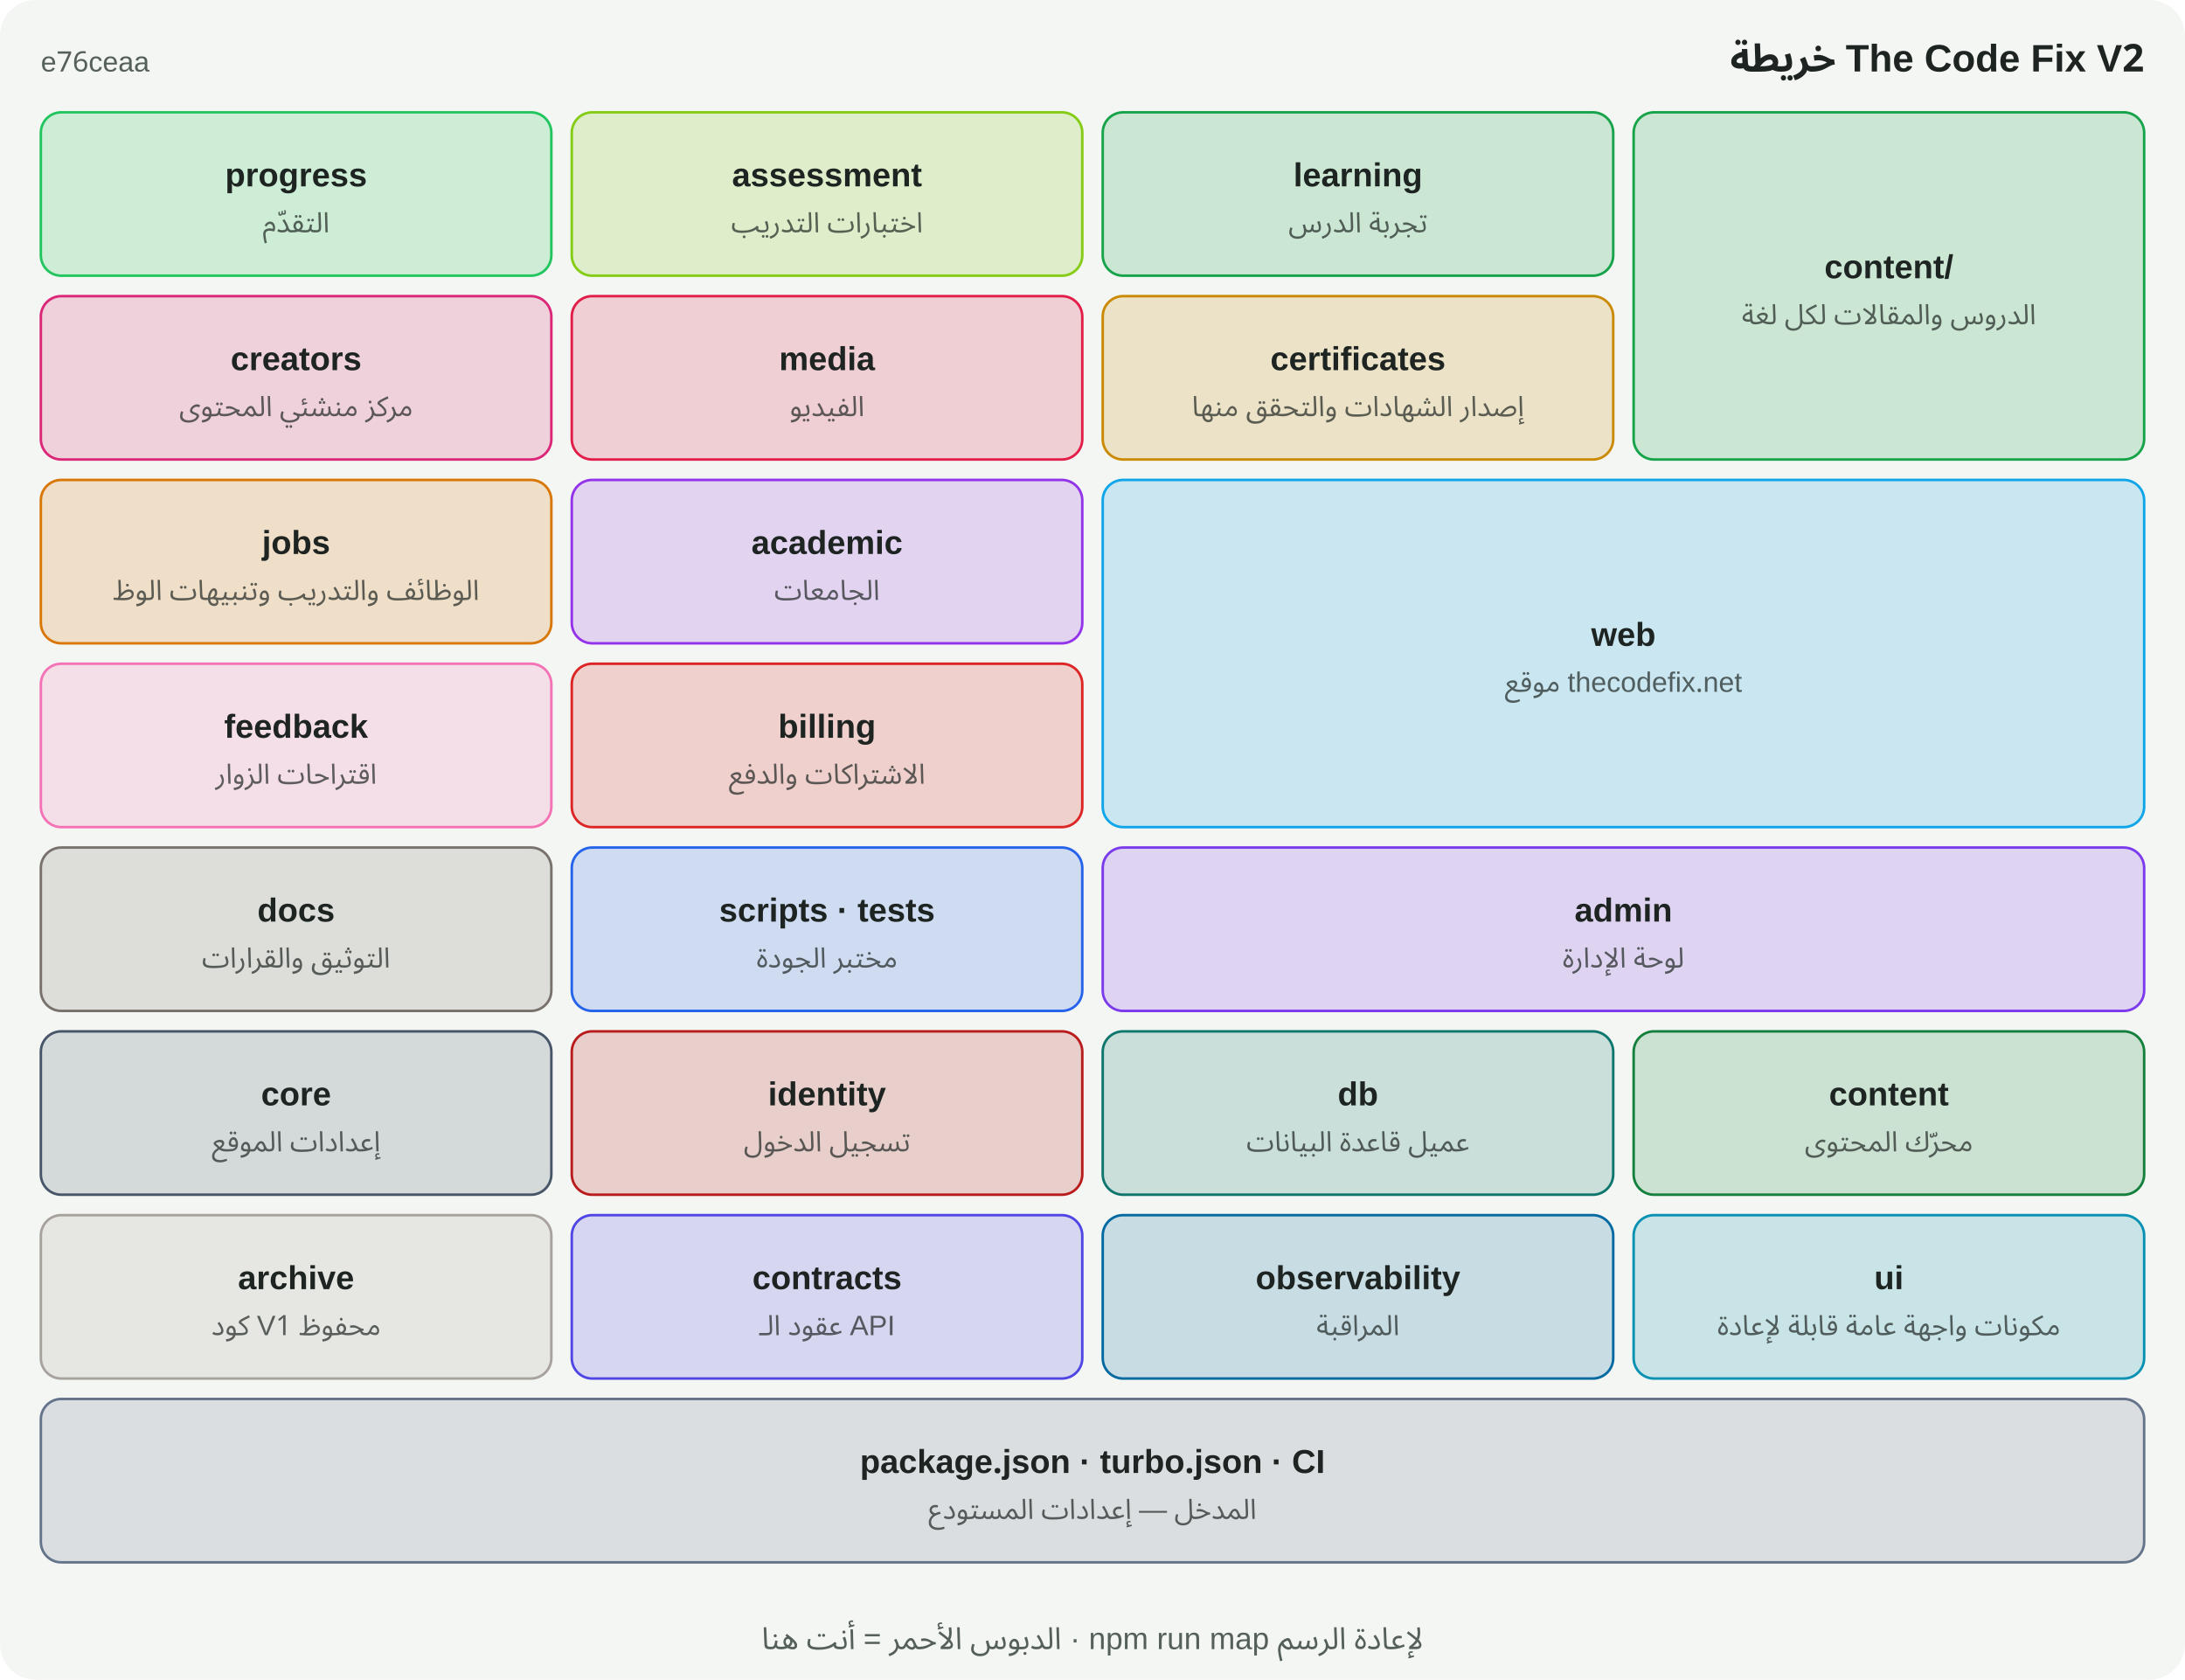
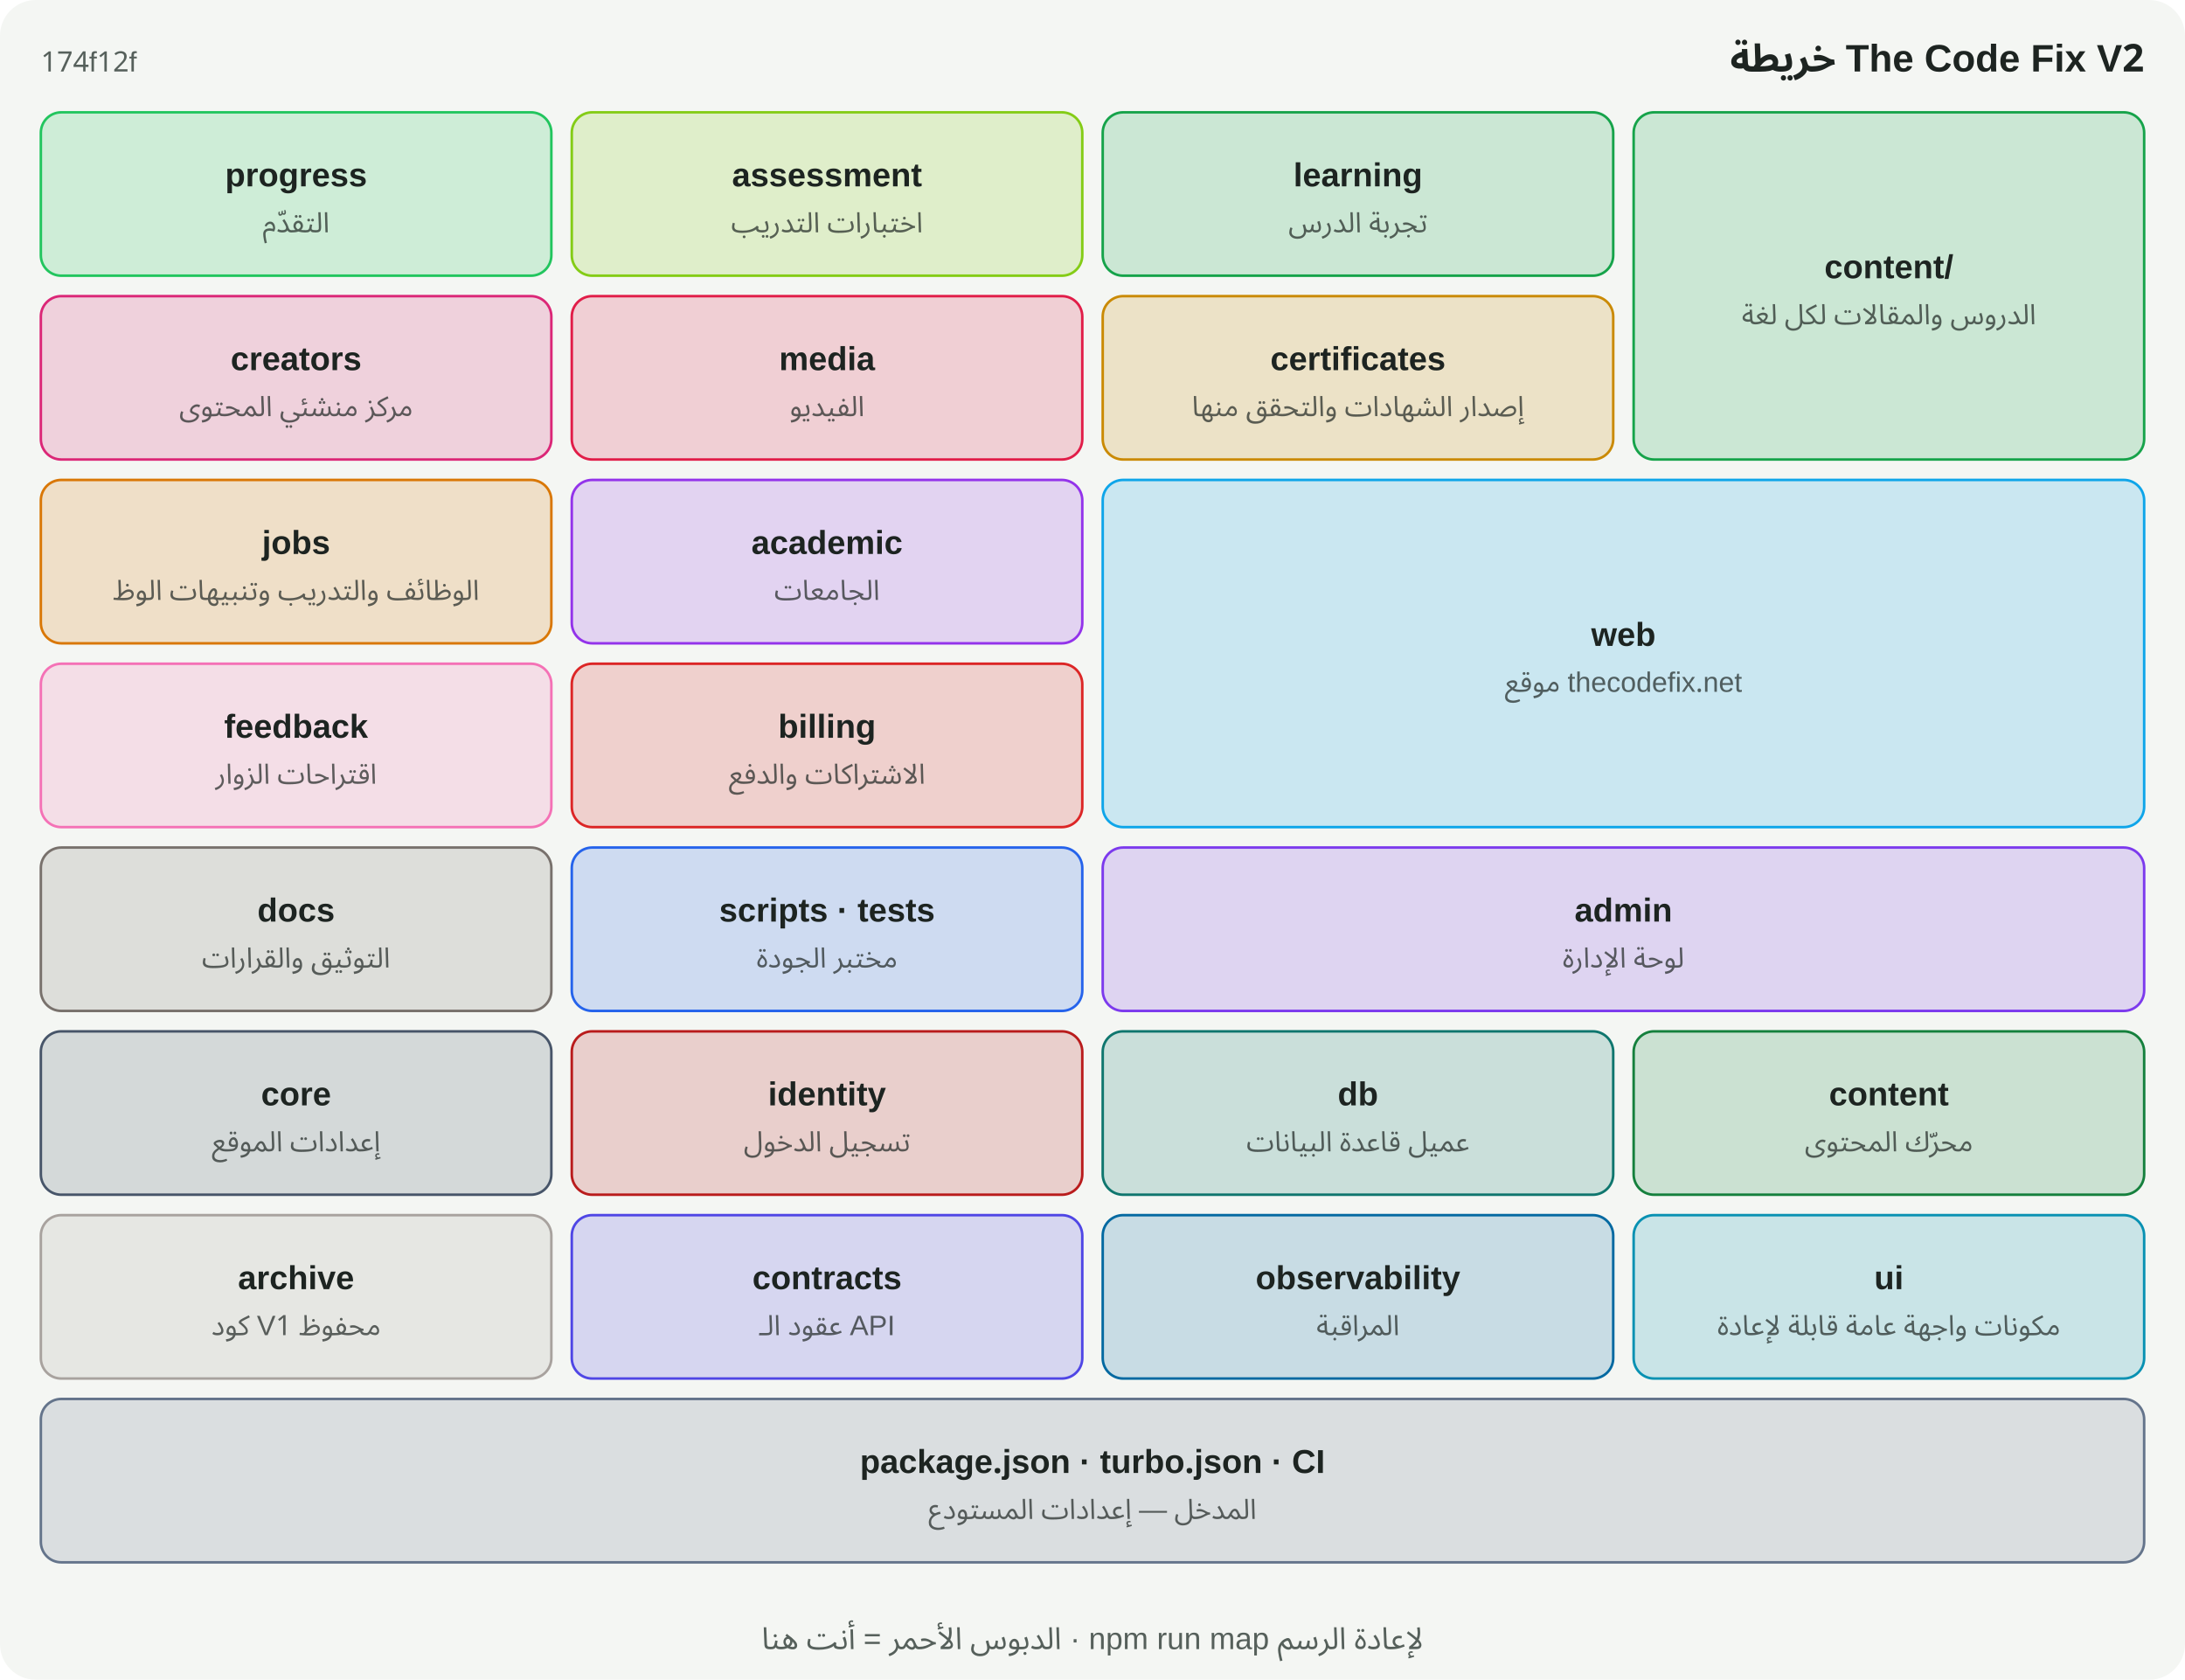
<svg xmlns="http://www.w3.org/2000/svg" viewBox="0 0 856 658" width="856" height="658" font-family="'Segoe UI', Tahoma, 'Noto Sans Arabic', Arial, sans-serif" role="img" aria-label="خريطة مشروع The Code Fix — ">
  <rect width="856" height="658" rx="14" fill="#f4f6f3" />
  <text x="840" y="28" text-anchor="end" font-size="15" font-weight="700" fill="#1d2421">خريطة The Code Fix V2</text>
-   <text x="16" y="28" font-size="11" fill="#56605b">e76ceaa</text>
+   <text x="16" y="28" font-size="11" fill="#56605b">174f12f</text>
  <g>
    <rect x="640" y="44" width="200" height="136" rx="8" fill="#16a34a" fill-opacity="0.18" stroke="#16a34a" stroke-width="1" />
    <text x="740" y="109" text-anchor="middle" font-size="13" font-weight="600" fill="#1d2421">content/</text>
    <text x="740" y="127" text-anchor="middle" font-size="11" fill="#1d2421" fill-opacity="0.7">الدروس والمقالات لكل لغة</text>
  </g>
  <g>
    <rect x="432" y="44" width="200" height="64" rx="8" fill="#16a34a" fill-opacity="0.18" stroke="#16a34a" stroke-width="1" />
    <text x="532" y="73" text-anchor="middle" font-size="13" font-weight="600" fill="#1d2421">learning</text>
    <text x="532" y="91" text-anchor="middle" font-size="11" fill="#1d2421" fill-opacity="0.7">تجربة الدرس</text>
  </g>
  <g>
    <rect x="224" y="44" width="200" height="64" rx="8" fill="#84cc16" fill-opacity="0.18" stroke="#84cc16" stroke-width="1" />
    <text x="324" y="73" text-anchor="middle" font-size="13" font-weight="600" fill="#1d2421">assessment</text>
    <text x="324" y="91" text-anchor="middle" font-size="11" fill="#1d2421" fill-opacity="0.7">اختبارات التدريب</text>
  </g>
  <g>
    <rect x="16" y="44" width="200" height="64" rx="8" fill="#22c55e" fill-opacity="0.18" stroke="#22c55e" stroke-width="1" />
    <text x="116" y="73" text-anchor="middle" font-size="13" font-weight="600" fill="#1d2421">progress</text>
    <text x="116" y="91" text-anchor="middle" font-size="11" fill="#1d2421" fill-opacity="0.7">التقدّم</text>
  </g>
  <g>
    <rect x="432" y="116" width="200" height="64" rx="8" fill="#ca8a04" fill-opacity="0.18" stroke="#ca8a04" stroke-width="1" />
    <text x="532" y="145" text-anchor="middle" font-size="13" font-weight="600" fill="#1d2421">certificates</text>
    <text x="532" y="163" text-anchor="middle" font-size="11" fill="#1d2421" fill-opacity="0.7">إصدار الشهادات والتحقق منها</text>
  </g>
  <g>
    <rect x="224" y="116" width="200" height="64" rx="8" fill="#e11d48" fill-opacity="0.18" stroke="#e11d48" stroke-width="1" />
    <text x="324" y="145" text-anchor="middle" font-size="13" font-weight="600" fill="#1d2421">media</text>
    <text x="324" y="163" text-anchor="middle" font-size="11" fill="#1d2421" fill-opacity="0.7">الفيديو</text>
  </g>
  <g>
    <rect x="16" y="116" width="200" height="64" rx="8" fill="#db2777" fill-opacity="0.18" stroke="#db2777" stroke-width="1" />
    <text x="116" y="145" text-anchor="middle" font-size="13" font-weight="600" fill="#1d2421">creators</text>
    <text x="116" y="163" text-anchor="middle" font-size="11" fill="#1d2421" fill-opacity="0.7">مركز منشئي المحتوى</text>
  </g>
  <g>
    <rect x="432" y="188" width="408" height="136" rx="8" fill="#0ea5e9" fill-opacity="0.18" stroke="#0ea5e9" stroke-width="1" />
    <text x="636" y="253" text-anchor="middle" font-size="13" font-weight="600" fill="#1d2421">web</text>
    <text x="636" y="271" text-anchor="middle" font-size="11" fill="#1d2421" fill-opacity="0.7">موقع thecodefix.net</text>
  </g>
  <g>
    <rect x="224" y="188" width="200" height="64" rx="8" fill="#9333ea" fill-opacity="0.18" stroke="#9333ea" stroke-width="1" />
    <text x="324" y="217" text-anchor="middle" font-size="13" font-weight="600" fill="#1d2421">academic</text>
    <text x="324" y="235" text-anchor="middle" font-size="11" fill="#1d2421" fill-opacity="0.7">الجامعات</text>
  </g>
  <g>
    <rect x="16" y="188" width="200" height="64" rx="8" fill="#d97706" fill-opacity="0.18" stroke="#d97706" stroke-width="1" />
    <text x="116" y="217" text-anchor="middle" font-size="13" font-weight="600" fill="#1d2421">jobs</text>
    <text x="116" y="235" text-anchor="middle" font-size="11" fill="#1d2421" fill-opacity="0.7">الوظائف والتدريب وتنبيهات الوظ</text>
  </g>
  <g>
    <rect x="224" y="260" width="200" height="64" rx="8" fill="#dc2626" fill-opacity="0.18" stroke="#dc2626" stroke-width="1" />
    <text x="324" y="289" text-anchor="middle" font-size="13" font-weight="600" fill="#1d2421">billing</text>
    <text x="324" y="307" text-anchor="middle" font-size="11" fill="#1d2421" fill-opacity="0.7">الاشتراكات والدفع</text>
  </g>
  <g>
    <rect x="16" y="260" width="200" height="64" rx="8" fill="#f472b6" fill-opacity="0.18" stroke="#f472b6" stroke-width="1" />
    <text x="116" y="289" text-anchor="middle" font-size="13" font-weight="600" fill="#1d2421">feedback</text>
    <text x="116" y="307" text-anchor="middle" font-size="11" fill="#1d2421" fill-opacity="0.7">اقتراحات الزوار</text>
  </g>
  <g>
    <rect x="432" y="332" width="408" height="64" rx="8" fill="#7c3aed" fill-opacity="0.18" stroke="#7c3aed" stroke-width="1" />
    <text x="636" y="361" text-anchor="middle" font-size="13" font-weight="600" fill="#1d2421">admin</text>
    <text x="636" y="379" text-anchor="middle" font-size="11" fill="#1d2421" fill-opacity="0.7">لوحة الإدارة</text>
  </g>
  <g>
    <rect x="224" y="332" width="200" height="64" rx="8" fill="#2563eb" fill-opacity="0.18" stroke="#2563eb" stroke-width="1" />
    <text x="324" y="361" text-anchor="middle" font-size="13" font-weight="600" fill="#1d2421">scripts · tests</text>
    <text x="324" y="379" text-anchor="middle" font-size="11" fill="#1d2421" fill-opacity="0.7">مختبر الجودة</text>
  </g>
  <g>
    <rect x="16" y="332" width="200" height="64" rx="8" fill="#78716c" fill-opacity="0.18" stroke="#78716c" stroke-width="1" />
    <text x="116" y="361" text-anchor="middle" font-size="13" font-weight="600" fill="#1d2421">docs</text>
    <text x="116" y="379" text-anchor="middle" font-size="11" fill="#1d2421" fill-opacity="0.7">التوثيق والقرارات</text>
  </g>
  <g>
    <rect x="640" y="404" width="200" height="64" rx="8" fill="#15803d" fill-opacity="0.18" stroke="#15803d" stroke-width="1" />
    <text x="740" y="433" text-anchor="middle" font-size="13" font-weight="600" fill="#1d2421">content</text>
    <text x="740" y="451" text-anchor="middle" font-size="11" fill="#1d2421" fill-opacity="0.7">محرّك المحتوى</text>
  </g>
  <g>
    <rect x="432" y="404" width="200" height="64" rx="8" fill="#0f766e" fill-opacity="0.18" stroke="#0f766e" stroke-width="1" />
    <text x="532" y="433" text-anchor="middle" font-size="13" font-weight="600" fill="#1d2421">db</text>
    <text x="532" y="451" text-anchor="middle" font-size="11" fill="#1d2421" fill-opacity="0.7">عميل قاعدة البيانات</text>
  </g>
  <g>
    <rect x="224" y="404" width="200" height="64" rx="8" fill="#b91c1c" fill-opacity="0.18" stroke="#b91c1c" stroke-width="1" />
    <text x="324" y="433" text-anchor="middle" font-size="13" font-weight="600" fill="#1d2421">identity</text>
    <text x="324" y="451" text-anchor="middle" font-size="11" fill="#1d2421" fill-opacity="0.7">تسجيل الدخول</text>
  </g>
  <g>
    <rect x="16" y="404" width="200" height="64" rx="8" fill="#475569" fill-opacity="0.18" stroke="#475569" stroke-width="1" />
    <text x="116" y="433" text-anchor="middle" font-size="13" font-weight="600" fill="#1d2421">core</text>
    <text x="116" y="451" text-anchor="middle" font-size="11" fill="#1d2421" fill-opacity="0.7">إعدادات الموقع</text>
  </g>
  <g>
    <rect x="640" y="476" width="200" height="64" rx="8" fill="#0891b2" fill-opacity="0.18" stroke="#0891b2" stroke-width="1" />
    <text x="740" y="505" text-anchor="middle" font-size="13" font-weight="600" fill="#1d2421">ui</text>
    <text x="740" y="523" text-anchor="middle" font-size="11" fill="#1d2421" fill-opacity="0.7">مكونات واجهة عامة قابلة لإعادة</text>
  </g>
  <g>
    <rect x="432" y="476" width="200" height="64" rx="8" fill="#0369a1" fill-opacity="0.18" stroke="#0369a1" stroke-width="1" />
    <text x="532" y="505" text-anchor="middle" font-size="13" font-weight="600" fill="#1d2421">observability</text>
    <text x="532" y="523" text-anchor="middle" font-size="11" fill="#1d2421" fill-opacity="0.7">المراقبة</text>
  </g>
  <g>
    <rect x="224" y="476" width="200" height="64" rx="8" fill="#4f46e5" fill-opacity="0.18" stroke="#4f46e5" stroke-width="1" />
    <text x="324" y="505" text-anchor="middle" font-size="13" font-weight="600" fill="#1d2421">contracts</text>
    <text x="324" y="523" text-anchor="middle" font-size="11" fill="#1d2421" fill-opacity="0.7">عقود الـ API</text>
  </g>
  <g>
    <rect x="16" y="476" width="200" height="64" rx="8" fill="#a8a29e" fill-opacity="0.18" stroke="#a8a29e" stroke-width="1" />
    <text x="116" y="505" text-anchor="middle" font-size="13" font-weight="600" fill="#1d2421">archive</text>
    <text x="116" y="523" text-anchor="middle" font-size="11" fill="#1d2421" fill-opacity="0.7">كود V1 محفوظ</text>
  </g>
  <g>
    <rect x="16" y="548" width="824" height="64" rx="8" fill="#64748b" fill-opacity="0.18" stroke="#64748b" stroke-width="1" />
    <text x="428" y="577" text-anchor="middle" font-size="13" font-weight="600" fill="#1d2421">package.json · turbo.json · CI</text>
    <text x="428" y="595" text-anchor="middle" font-size="11" fill="#1d2421" fill-opacity="0.7">المدخل — إعدادات المستودع</text>
  </g>
  <text x="428" y="646" text-anchor="middle" font-size="12" fill="#56605b">الدبوس الأحمر = أنت هنا · npm run map لإعادة الرسم</text>
</svg>
